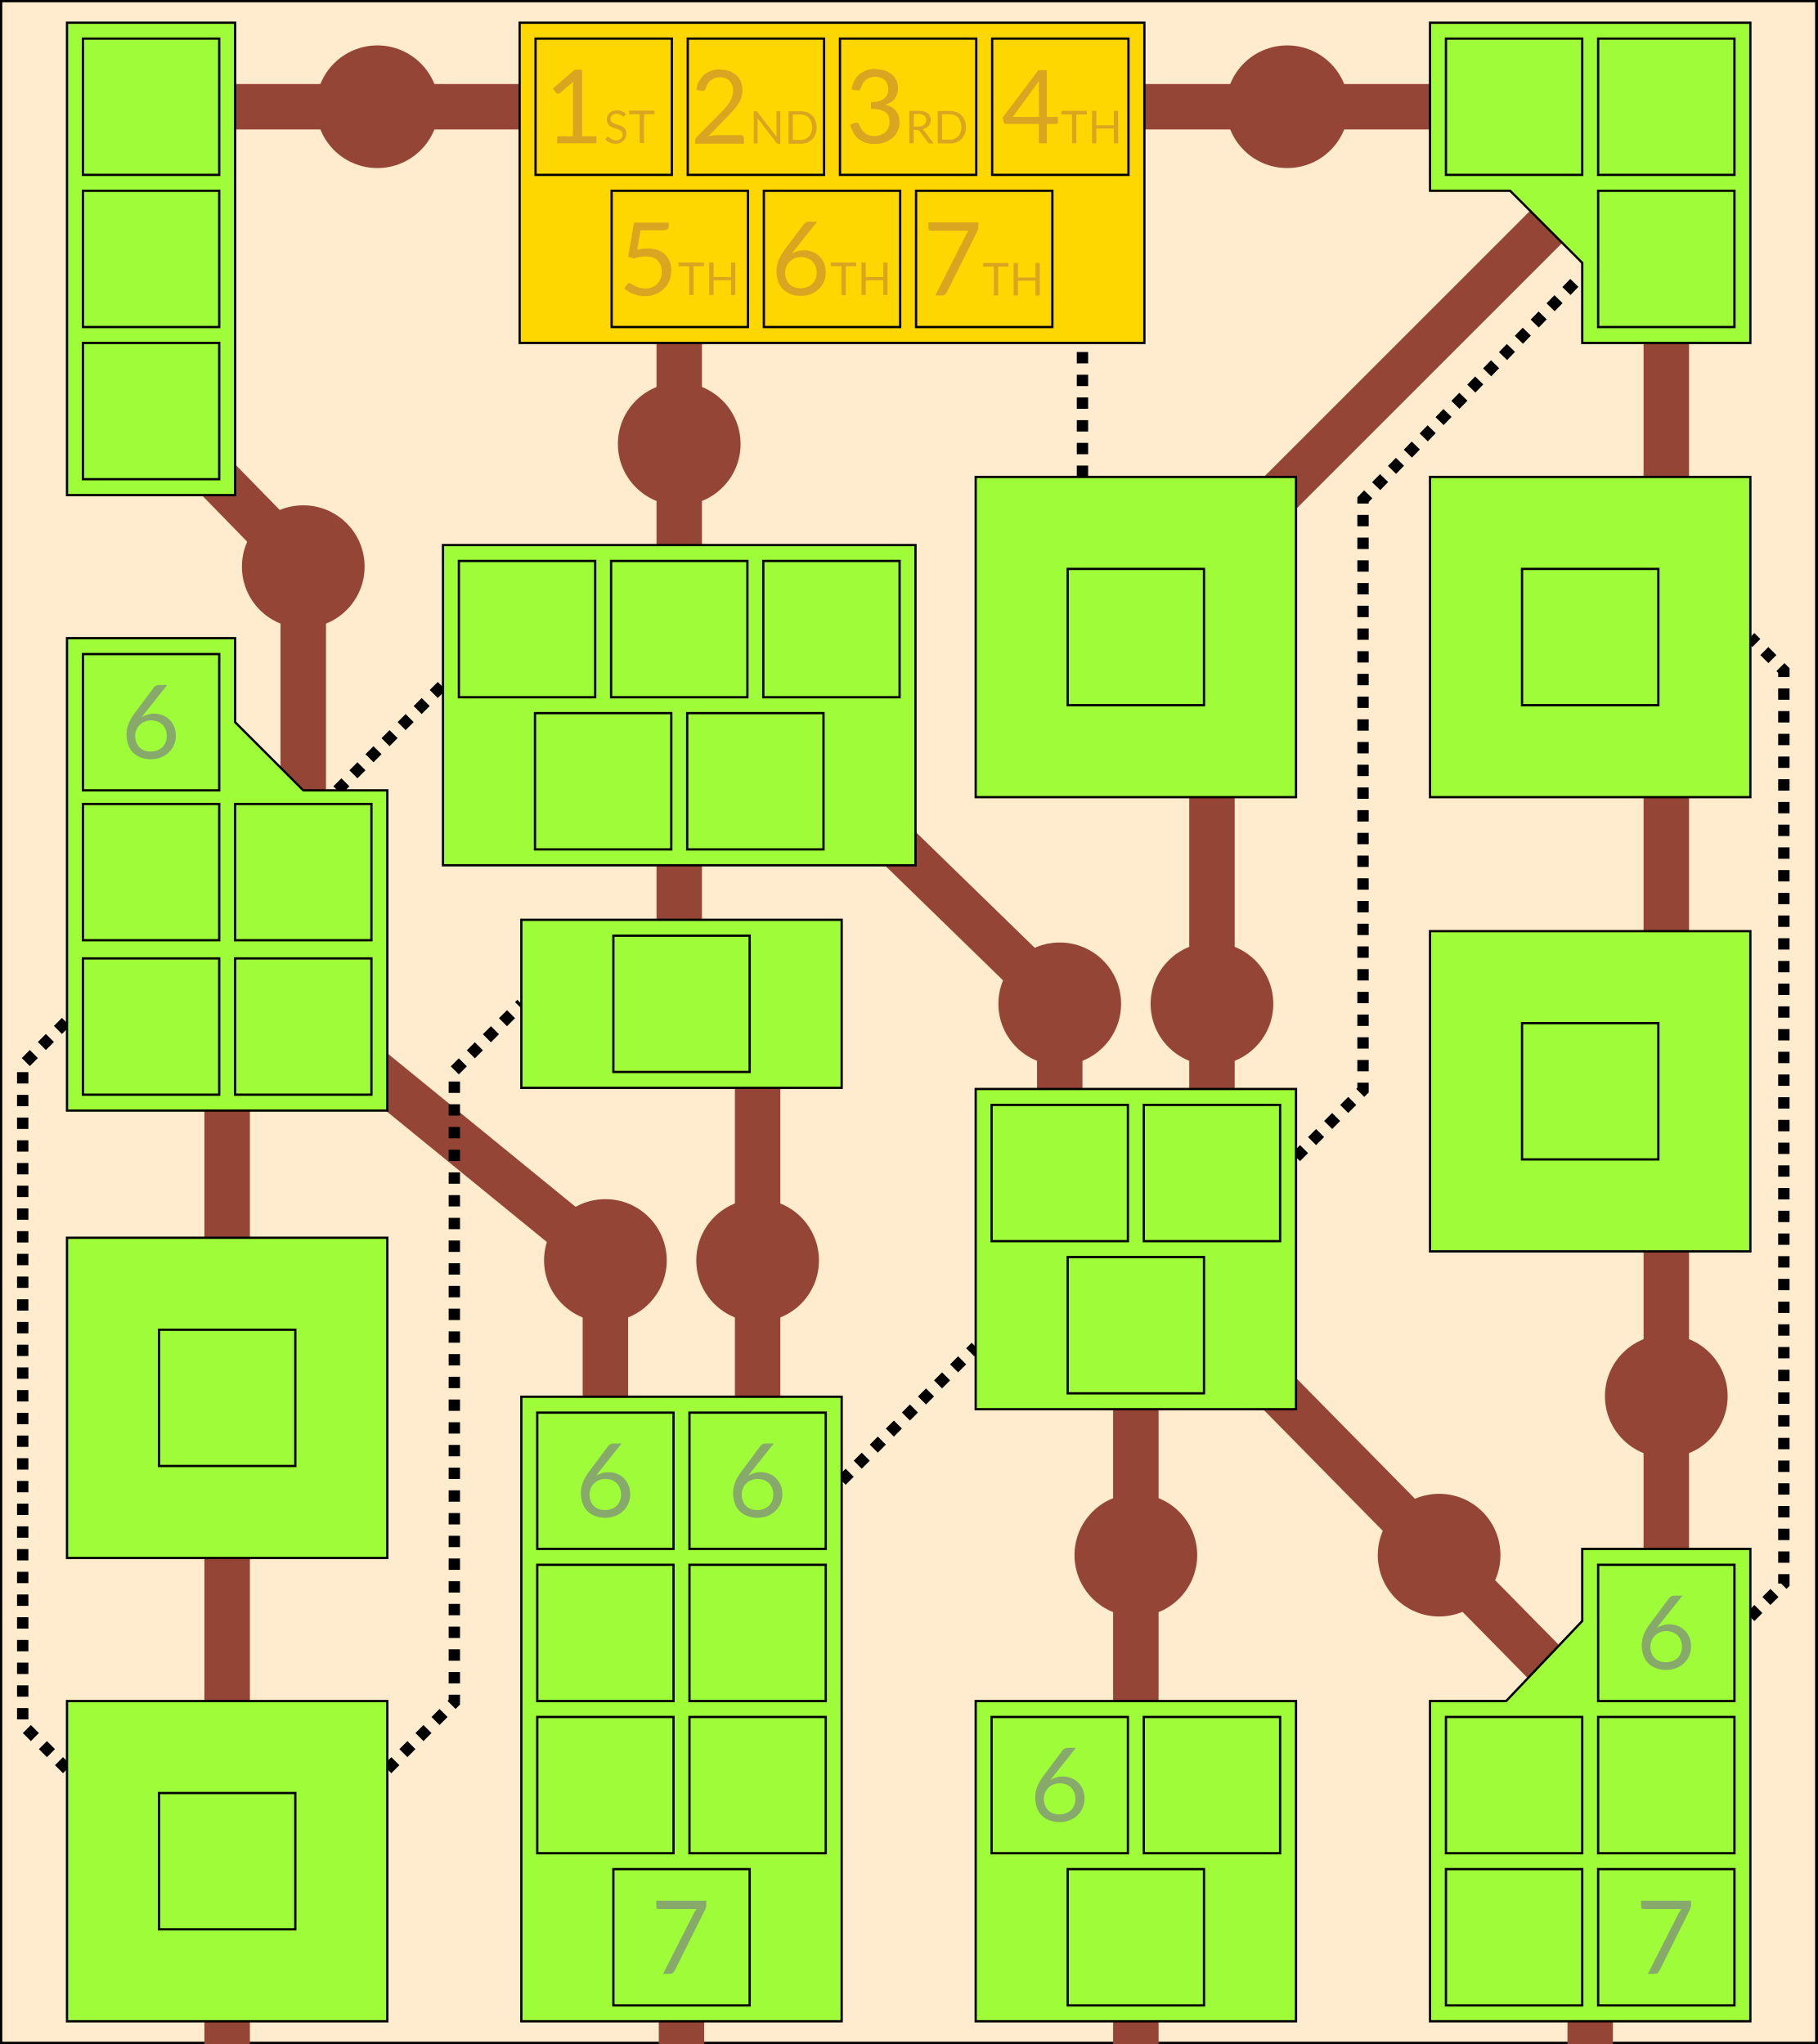
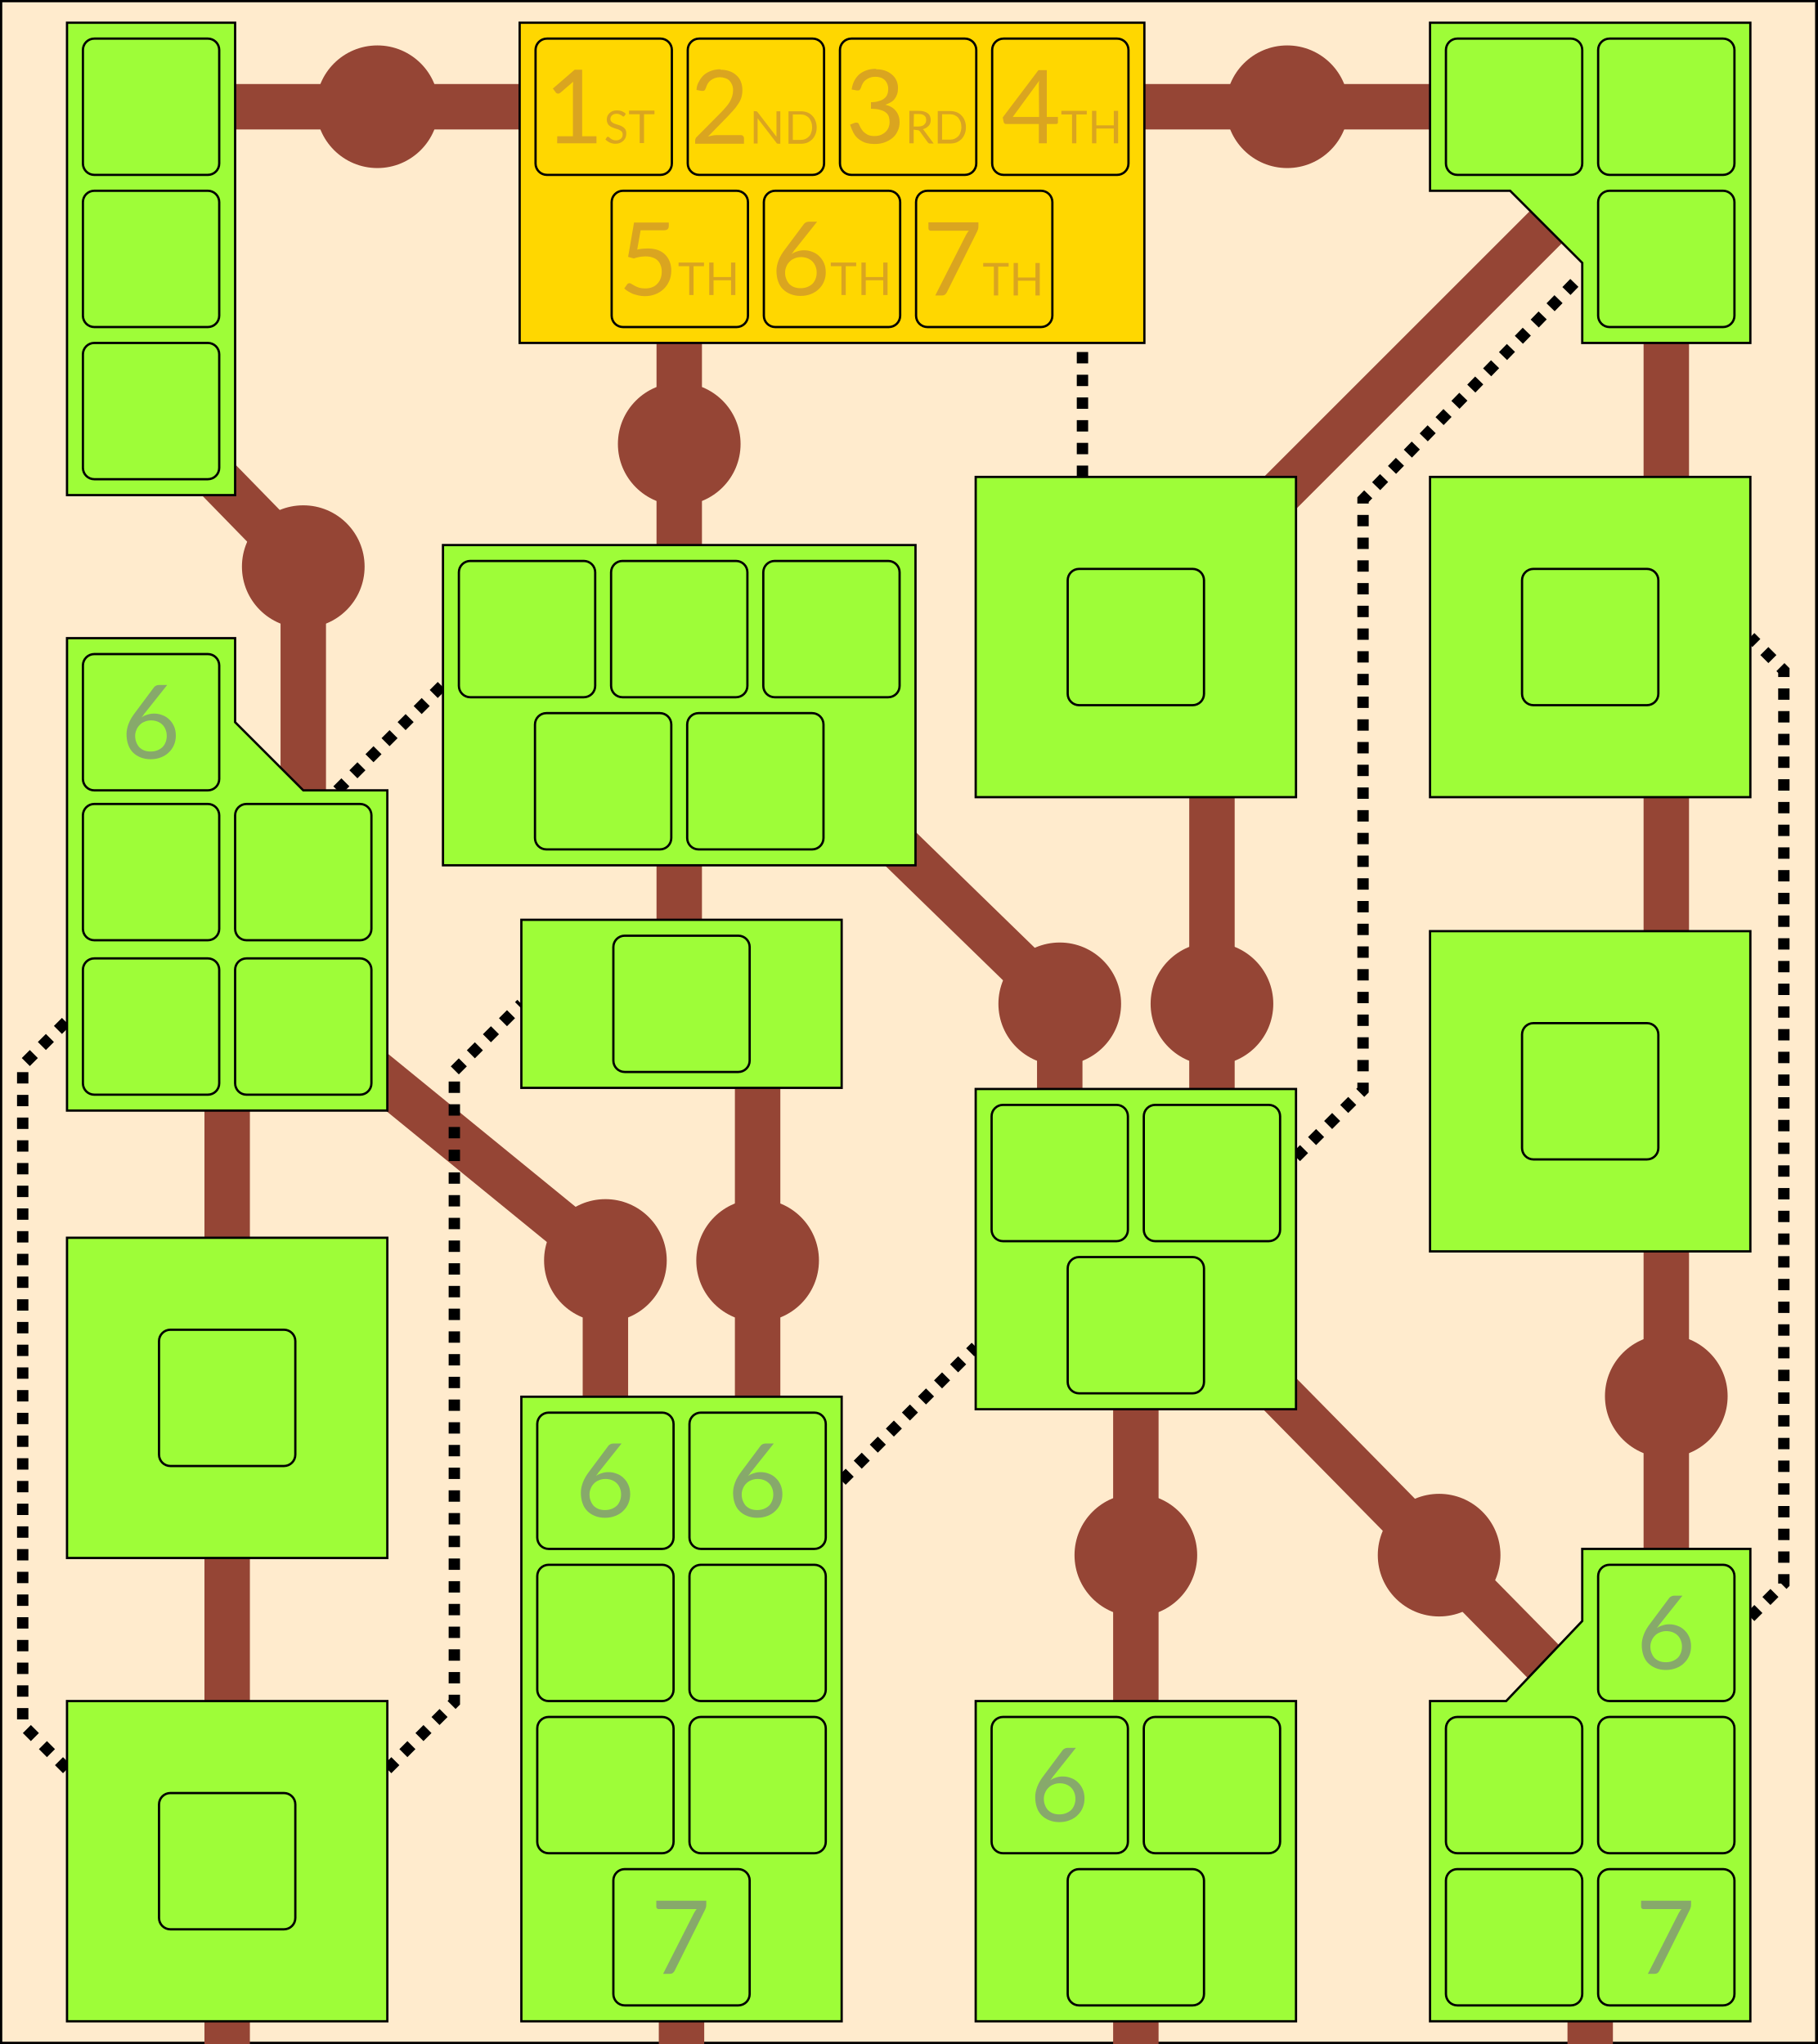
<svg xmlns="http://www.w3.org/2000/svg" height="900" width="800" viewbox="0 0 800 900">
  <rect id="background" x="0" y="0" width="800" height="900" style="fill:#ffebcd;stroke:#000000;stroke-width:2px" />
  <g id="paths">
    <line id="A1-to-B1" x1="103.5" y1="47" x2="228.75" y2="47" style="stroke:#954535;stroke-width:20px" />
    <circle id="A1-to-B1-laurel" cx="166.125" cy="47" r="27" style="fill:#954535;stroke:none" />
    <line id="A1-to-A2-pt1" x1="73.5" y1="188" x2="133.5" y2="249.5" style="stroke:#954535;stroke-width:20px" />
    <line id="A1-to-A2-pt2" x1="133.5" y1="249.5" x2="133.5" y2="348" style="stroke:#954535;stroke-width:20px" />
    <circle id="A1-to-A2-laurel" cx="133.5" cy="249.5" r="27" style="fill:#954535;stroke:none" />
    <line id="B1-to-D1" x1="503.75" y1="47" x2="629.5" y2="47" style="stroke:#954535;stroke-width:20px" />
    <circle id="B1-to-D1-laurel" cx="566.625" cy="47" r="27" style="fill:#954535;stroke:none" />
    <line id="B1-to-B2" x1="299" y1="151" x2="299" y2="240" style="stroke:#954535;stroke-width:20px" />
    <circle id="B1-to-B2-laurel" cx="299" cy="195.5" r="27" style="fill:#954535;stroke:none" />
    <line id="D1-to-C2" x1="703.5" y1="77" x2="530" y2="250.5" style="stroke:#954535;stroke-width:20px" />
    <line id="D1-to-D2" x1="733.5" y1="151" x2="733.5" y2="210" style="stroke:#954535;stroke-width:20px" />
    <line id="A2-to-A3" x1="100" y1="489" x2="100" y2="545" style="stroke:#954535;stroke-width:20px" />
    <line id="A2-to-B4-pt1" x1="103.5" y1="422" x2="266.5" y2="555" style="stroke:#954535;stroke-width:20px" />
    <line id="A2-to-B4-pt2" x1="266.5" y1="555" x2="266.5" y2="615" style="stroke:#954535;stroke-width:20px" />
    <circle id="A2-to-B4-laurel" cx="266.5" cy="555" r="27" style="fill:#954535;stroke:none" />
    <line id="B2-to-B3" x1="299" y1="336" x2="299" y2="405" style="stroke:#954535;stroke-width:20px" />
    <line id="B2-to-C3-pt1" x1="373" y1="351" x2="466.5" y2="442" style="stroke:#954535;stroke-width:20px" />
    <line id="B2-to-C3-pt2" x1="466.5" y1="442" x2="466.5" y2="479.5" style="stroke:#954535;stroke-width:20px" />
    <circle id="B2-to-C3-laurel" cx="466.5" cy="442" r="27" style="fill:#954535;stroke:none" />
    <line id="C2-to-C3" x1="533.5" y1="351" x2="533.5" y2="479.5" style="stroke:#954535;stroke-width:20px" />
    <circle id="C2-to-C3-laurel" cx="533.5" cy="442" r="27" style="fill:#954535;stroke:none" />
    <line id="D2-to-D3" x1="733.5" y1="351" x2="733.5" y2="410" style="stroke:#954535;stroke-width:20px" />
    <line id="A3-to-A4" x1="100" y1="686" x2="100" y2="749" style="stroke:#954535;stroke-width:20px" />
    <line id="B3-to-B4" x1="333.5" y1="479" x2="333.5" y2="615" style="stroke:#954535;stroke-width:20px" />
    <circle id="B3-to-B4-laurel" cx="333.5" cy="555" r="27" style="fill:#954535;stroke:none" />
    <line id="C3-to-C4" x1="500" y1="620.5" x2="500" y2="749" style="stroke:#954535;stroke-width:20px" />
    <circle id="C3-to-C4-laurel" cx="500" cy="684.75" r="27" style="fill:#954535;stroke:none" />
    <line id="C3-to-D4" x1="540.5" y1="590.5" x2="696.5" y2="749" style="stroke:#954535;stroke-width:20px" />
    <circle id="C3-to-D4-laurel" cx="633.5" cy="684.75" r="27" style="fill:#954535;stroke:none" />
    <line id="D3-to-D4" x1="733.5" y1="551" x2="733.5" y2="682" style="stroke:#954535;stroke-width:20px" />
    <circle id="D3-to-D4-laurel" cx="733.5" cy="614.75" r="27" style="fill:#954535;stroke:none" />
    <line id="A4-to-bottom" x1="100" y1="890" x2="100" y2="900" style="stroke:#954535;stroke-width:20px" />
    <line id="B4-to-bottom" x1="300" y1="890" x2="300" y2="900" style="stroke:#954535;stroke-width:20px" />
    <line id="C4-to-bottom" x1="500" y1="890" x2="500" y2="900" style="stroke:#954535;stroke-width:20px" />
    <line id="D4-to-bottom" x1="700" y1="890" x2="700" y2="900" style="stroke:#954535;stroke-width:20px" />
  </g>
  <g id="tunnels">
    <path id="B1-to-C2" d="M 476.5,210 476.5,151" style="stroke:#000000;stroke-width:5px;stroke-dasharray:5,5;fill:none" />
    <path id="D1-to-C3" d="M 570.5,509.5 600,480 600,220 696.5,121" style="stroke:#000000;stroke-width:5px;stroke-dasharray:5,5;fill:none" />
    <path id="A2-to-B2" d="M 148.5,348 195,301.5" style="stroke:#000000;stroke-width:5px;stroke-dasharray:5,5;fill:none" />
    <path id="A2-to-A4" d="M 29.5,779 10,759.5 10,469 29.5,449.5" style="stroke:#000000;stroke-width:5px;stroke-dasharray:5,5;fill:none" />
    <path id="D2-to-D4" d="M 770.5,712 785.25,697.25 785.25,295.25 770.5,280.5" style="stroke:#000000;stroke-width:5px;stroke-dasharray:5,5;fill:none" />
    <path id="B3-to-A4" d="M 170.5,779 200,749.5 200,471.5 229.5,442" style="stroke:#000000;stroke-width:5px;stroke-dasharray:5,5;fill:none" />
    <path id="C3-to-B4" d="M 370.5,652 429.5,593" style="stroke:#000000;stroke-width:5px;stroke-dasharray:5,5;fill:none" />
  </g>
  <g id="A1">
    <rect id="A1-enclosure" x="29.5" y="10" width="74" height="208" style="fill:#9efd38;stroke:#000000;stroke-width:1px" />
-     <rect id="A1-1" x="36.5" y="17" width="60" height="60" style="fill:none;stroke:#000000;stroke-width:1px" />
-     <rect id="A1-2" x="36.5" y="84" width="60" height="60" style="fill:none;stroke:#000000;stroke-width:1px" />
-     <rect id="A1-3" x="36.5" y="151" width="60" height="60" style="fill:none;stroke:#000000;stroke-width:1px" />
+     <rect id="A1-1" x="36.5" y="17" width="60" height="60" rx="5" ry="5" style="fill:none;stroke:#000000;stroke-width:1px" />
+     <rect id="A1-2" x="36.5" y="84" width="60" height="60" rx="5" ry="5" style="fill:none;stroke:#000000;stroke-width:1px" />
+     <rect id="A1-3" x="36.5" y="151" width="60" height="60" rx="5" ry="5" style="fill:none;stroke:#000000;stroke-width:1px" />
  </g>
  <g id="B1">
    <rect id="B1-enclosure" x="228.75" y="10" width="275" height="141" style="fill:#ffd700;stroke:#000000;stroke-width:1px" />
-     <rect id="B1-1" x="235.75" y="17" width="60" height="60" style="fill:none;stroke:#000000;stroke-width:1px" />
+     <rect id="B1-1" x="235.75" y="17" width="60" height="60" rx="5" ry="5" style="fill:none;stroke:#000000;stroke-width:1px" />
    <g id="B1-1-title">
      <path id="B1-1-title-1" d="m 245.3,60.0 h 6.9 V 38.0 q 0,-0.9 0.1,-2.0 l -5.7,4.9 q -0.3,0.2 -0.6,0.3 -0.3,0 -0.54,0 -0.2,0 -0.5,-0.2 -0.2,-0.1 -0.3,-0.3 l -1.3,-1.7 9.6,-8.3 h 3.3 v 29.3 h 6.3 v 3.1 h -17.3 z" style="fill:#daa520;stoke:none" />
      <path id="B1-1-title-s" d="m 274.9,51.0 q -0.1,0.2 -0.2,0.2 -0.1,0.1 -0.3,0.1 -0.2,0 -0.4,-0.2 -0.2,-0.2 -0.6,-0.4 -0.3,-0.2 -0.8,-0.4 -0.5,-0.2 -1.2,-0.2 -0.7,0 -1.2,0.2 -0.5,0.2 -0.8,0.5 -0.3,0.3 -0.5,0.7 -0.2,0.4 -0.2,0.9 0,0.6 0.3,1.0 0.3,0.4 0.8,0.7 0.5,0.3 1.1,0.5 0.6,0.2 1.3,0.4 0.7,0.2 1.3,0.5 0.6,0.3 1.1,0.7 0.5,0.4 0.8,1.0 0.3,0.6 0.3,1.5 0,0.9 -0.3,1.8 -0.3,0.8 -0.9,1.4 -0.6,0.6 -1.5,1.0 -0.9,0.4 -2.0,0.4 -1.4,0 -2.5,-0.5 -1.1,-0.5 -2.0,-1.4 l 0.6,-0.9 q 0.1,-0.1 0.2,-0.2 0.1,-0.1 0.3,-0.1 0.1,0 0.3,0.1 0.2,0.1 0.4,0.3 0.2,0.2 0.5,0.4 0.3,0.2 0.6,0.4 0.4,0.2 0.8,0.3 0.4,0.1 1.0,0.1 0.7,0 1.2,-0.2 0.5,-0.2 0.9,-0.5 0.4,-0.4 0.6,-0.8 0.2,-0.5 0.2,-1.1 0,-0.7 -0.3,-1.1 -0.3,-0.4 -0.8,-0.7 -0.5,-0.3 -1.1,-0.5 -0.6,-0.2 -1.3,-0.4 -0.6,-0.2 -1.3,-0.5 -0.6,-0.3 -1.1,-0.7 -0.5,-0.4 -0.8,-1.1 -0.3,-0.7 -0.3,-1.6 0,-0.8 0.3,-1.5 0.3,-0.7 0.9,-1.3 0.6,-0.6 1.4,-0.9 0.8,-0.3 1.9,-0.3 1.2,0 2.2,0.4 1.0,0.4 1.7,1.1 z" style="fill:#daa520;stoke:none" />
      <path id="B1-1-title-t" d="m 288.1,48.7 v 1.6 h -4.6 v 12.7 h -1.9 v -12.7 h -4.7 v -1.6 z" style="fill:#daa520;stoke:none" />
    </g>
-     <rect id="B1-2" x="302.75" y="17" width="60" height="60" style="fill:none;stroke:#000000;stroke-width:1px" />
+     <rect id="B1-2" x="302.75" y="17" width="60" height="60" rx="5" ry="5" style="fill:none;stroke:#000000;stroke-width:1px" />
    <g id="B1-2-title">
      <path id="B1-2-title-2" d="m 317.2,30.7 q 2.0,0 3.8,0.6 1.8,0.6 3.1,1.8 1.3,1.1 2.0,2.8 0.7,1.7 0.7,3.8 0,1.8 -0.5,3.4 -0.5,1.5 -1.5,2.9 -0.9,1.4 -2.1,2.7 -1.2,1.3 -2.5,2.7 l -8.5,8.7 q 0.9,-0.2 1.8,-0.4 0.9,-0.2 1.8,-0.2 h 10.8 q 0.7,0 1.0,0.4 0.4,0.4 0.4,1.0 v 2.4 h -21.5 v -1.4 q 0,-0.4 0.2,-0.9 0.2,-0.5 0.6,-0.8 l 10.3,-10.4 q 1.3,-1.3 2.3,-2.5 1.1,-1.2 1.8,-2.4 0.7,-1.2 1.1,-2.5 0.4,-1.3 0.4,-2.7 0,-1.4 -0.5,-2.5 -0.5,-1.1 -1.2,-1.8 -0.8,-0.7 -1.8,-1.0 -1.1,-0.4 -2.3,-0.4 -1.2,0 -2.3,0.4 -1.0,0.4 -1.8,1.0 -0.8,0.6 -1.3,1.5 -0.5,0.9 -0.8,1.9 -0.3,0.8 -0.7,1.1 -0.5,0.2 -1.3,0.1 l -2.1,-0.4 q 0.1,-2.2 1.2,-3.9 0.9,-1.7 2.3,-2.9 1.4,-1.1 3.2,-1.7 1.8,-0.6 3.8,-0.6 z" style="fill:#daa520;stoke:none" />
      <path id="B1-2-title-n" d="m 332.8,49.0 q 0.1,0 0.2,0 0.1,0 0.2,0.1 0.1,0 0.1,0.1 0.1,0.1 0.2,0.2 l 8.3,10.8 q 0,-0.3 0,-0.5 0,-0.3 0,-0.5 v -10.2 h 1.7 v 14.3 h -1.0 q -0.2,0 -0.4,-0.1 -0.2,-0.1 -0.3,-0.3 l -8.3,-10.8 q 0,0.3 0,0.5 0,0.2 0,0.4 v 10.2 h -1.7 v -14.3 z" style="fill:#daa520;stoke:none" />
      <path id="B1-2-title-d" d="m 359.5,56.1 q 0,1.6 -0.5,2.9 -0.5,1.3 -1.4,2.3 -0.9,0.9 -2.2,1.5 -1.3,0.5 -2.9,0.5 h -5.4 v -14.3 h 5.4 q 1.6,0 2.9,0.5 1.3,0.5 2.2,1.5 0.9,0.9 1.4,2.3 0.5,1.3 0.5,2.9 z m -2.0,0 q 0,-1.3 -0.4,-2.4 -0.4,-1.0 -1.0,-1.8 -0.7,-0.7 -1.6,-1.1 -0.9,-0.4 -2.1,-0.4 h -3.4 v 11.2 h 3.4 q 1.2,0 2.1,-0.4 0.9,-0.4 1.6,-1.1 0.7,-0.7 1.0,-1.8 0.4,-1.0 0.4,-2.4 z" style="fill:#daa520;stoke:none" />
    </g>
-     <rect id="B1-3" x="369.75" y="17" width="60" height="60" style="fill:none;stroke:#000000;stroke-width:1px" />
+     <rect id="B1-3" x="369.75" y="17" width="60" height="60" rx="5" ry="5" style="fill:none;stroke:#000000;stroke-width:1px" />
    <g id="B1-3-title">
      <path id="B1-3-title-3" d="m 385.8,30.5 q 2.0,0 3.8,0.6 1.7,0.6 3.0,1.7 1.3,1.1 2.0,2.6 0.7,1.5 0.7,3.4 0,1.5 -0.4,2.7 -0.4,1.2 -1.1,2.1 -0.7,0.9 -1.8,1.5 -1.0,0.6 -2.3,1.0 3.2,0.8 4.7,2.8 1.6,2.0 1.6,4.9 0,2.2 -0.9,4.0 -0.8,1.8 -2.3,3.0 -1.5,1.2 -3.4,1.9 -1.9,0.7 -4.2,0.7 -2.6,0 -4.4,-0.6 -1.8,-0.7 -3.1,-1.8 -1.3,-1.1 -2.1,-2.7 -0.8,-1.6 -1.4,-3.4 l 1.7,-0.7 q 0.7,-0.3 1.3,-0.2 0.7,0.1 0.9,0.7 0.3,0.6 0.7,1.5 0.5,0.9 1.2,1.7 0.8,0.8 1.9,1.4 1.2,0.6 3.0,0.6 1.7,0 2.9,-0.5 1.3,-0.6 2.1,-1.4 0.9,-0.9 1.3,-2.0 0.4,-1.1 0.4,-2.1 0,-1.3 -0.3,-2.4 -0.3,-1.1 -1.3,-1.9 -0.9,-0.8 -2.5,-1.2 -1.6,-0.5 -4.1,-0.5 v -2.9 q 2.1,0 3.5,-0.5 1.5,-0.4 2.4,-1.2 0.9,-0.7 1.3,-1.8 0.4,-1.0 0.4,-2.3 0,-1.4 -0.5,-2.4 -0.4,-1.0 -1.2,-1.7 -0.8,-0.7 -1.8,-1.0 -1.0,-0.3 -2.3,-0.3 -1.2,0 -2.3,0.4 -1.0,0.4 -1.8,1.0 -0.8,0.6 -1.3,1.5 -0.5,0.9 -0.8,1.9 -0.3,0.8 -0.7,1.1 -0.4,0.2 -1.3,0.1 l -2.1,-0.4 q 0.3,-2.2 1.2,-3.9 0.9,-1.7 2.3,-2.9 1.4,-1.1 3.2,-1.7 1.8,-0.6 3.9,-0.6 z" style="fill:#daa520;stoke:none" />
      <path id="B1-3-title-r" d="m 402.2,57.1 v 6.0 h -1.9 v -14.3 h 4.1 q 1.4,0 2.4,0.3 1.0,0.3 1.6,0.8 0.7,0.5 1.0,1.3 0.3,0.7 0.3,1.6 0,0.8 -0.2,1.4 -0.2,0.7 -0.7,1.2 -0.5,0.5 -1.1,0.9 -0.7,0.4 -1.5,0.6 0.4,0.2 0.6,0.6 l 4.2,5.7 h -1.7 q -0.5,0 -0.8,-0.4 l -3.7,-5.1 q -0.2,-0.2 -0.4,-0.3 -0.2,-0.1 -0.6,-0.1 z m 0,-1.4 h 2.0 q 0.8,0 1.5,-0.2 0.7,-0.2 1.1,-0.6 0.4,-0.4 0.7,-0.9 0.2,-0.5 0.2,-1.2 0,-1.3 -0.8,-1.9 -0.8,-0.7 -2.5,-0.7 h -2.1 z" style="fill:#daa520;stoke:none" />
      <path id="B1-3-title-d" d="m 425.2,56.0 q 0,1.6 -0.5,2.9 -0.5,1.3 -1.4,2.3 -0.9,0.9 -2.2,1.5 -1.3,0.5 -2.9,0.5 h -5.4 v -14.3 h 5.4 q 1.6,0 2.9,0.5 1.3,0.5 2.2,1.5 0.9,0.9 1.4,2.3 0.5,1.3 0.5,2.9 z m -2.0,0 q 0,-1.3 -0.4,-2.4 -0.4,-1.0 -1.0,-1.8 -0.7,-0.7 -1.6,-1.1 -0.9,-0.4 -2.1,-0.4 h -3.4 v 11.2 h 3.4 q 1.2,0 2.1,-0.4 0.9,-0.4 1.6,-1.1 0.7,-0.7 1.0,-1.8 0.4,-1.0 0.4,-2.4 z" style="fill:#daa520;stoke:none" />
    </g>
-     <rect id="B1-4" x="436.75" y="17" width="60" height="60" style="fill:none;stroke:#000000;stroke-width:1px" />
+     <rect id="B1-4" x="436.75" y="17" width="60" height="60" rx="5" ry="5" style="fill:none;stroke:#000000;stroke-width:1px" />
    <g id="B1-4-title">
      <path id="B1-4-title-4" d="m 460.8,51.5 h 4.9 v 2.3 q 0,0.4 -0.2,0.6 -0.2,0.2 -0.7,0.2 h -4.0 v 8.5 h -3.5 v -8.5 h -14.3 q -0.5,0 -0.8,-0.2 -0.3,-0.3 -0.4,-0.7 l -0.4,-2.0 15.7,-20.8 h 3.7 z m -3.5,-13.3 q 0,-0.6 0,-1.3 0,-0.7 0.2,-1.4 l -11.7,16.0 h 11.6 z" style="fill:#daa520;stoke:none" />
      <path id="B1-4-title-t" d="m 478.4,48.8 v 1.6 h -4.6 v 12.7 h -1.9 v -12.7 h -4.7 v -1.6 z" style="fill:#daa520;stoke:none" />
      <path id="B1-4-title-h" d="m 492.2,63.1 h -1.9 v -6.5 h -7.7 v 6.5 h -1.9 v -14.3 h 1.9 v 6.4 h 7.7 v -6.4 h 1.9 z" style="fill:#daa520;stoke:none" />
    </g>
-     <rect id="B1-5" x="269.25" y="84" width="60" height="60" style="fill:none;stroke:#000000;stroke-width:1px" />
+     <rect id="B1-5" x="269.25" y="84" width="60" height="60" rx="5" ry="5" style="fill:none;stroke:#000000;stroke-width:1px" />
    <g id="B1-5-title">
      <path id="B1-5-title-5" d="m 294.4,99.5 q 0,0.9 -0.5,1.4 -0.5,0.5 -1.8,0.5 h -10.1 l -1.5,8.5 q 1.3,-0.3 2.4,-0.4 1.1,-0.1 2.2,-0.1 2.5,0 4.5,0.7 1.9,0.7 3.2,2.0 1.3,1.3 2.0,3.1 0.7,1.8 0.7,3.9 0,2.6 -0.9,4.6 -0.9,2.1 -2.5,3.6 -1.6,1.5 -3.7,2.3 -2.1,0.8 -4.6,0.8 -1.4,0 -2.7,-0.3 -1.3,-0.3 -2.5,-0.7 -1.1,-0.5 -2.1,-1.1 -1.0,-0.6 -1.7,-1.3 l 1.2,-1.7 q 0.4,-0.6 1.1,-0.6 0.5,0 1.0,0.4 0.6,0.3 1.4,0.8 0.8,0.4 1.9,0.8 1.1,0.3 2.6,0.3 1.7,0 3.0,-0.5 1.4,-0.5 2.3,-1.5 1.0,-1.0 1.5,-2.4 0.5,-1.4 0.5,-3.1 0,-1.5 -0.5,-2.7 -0.4,-1.2 -1.3,-2.1 -0.9,-0.9 -2.2,-1.3 -1.3,-0.5 -3.1,-0.5 -1.2,0 -2.5,0.2 -1.3,0.2 -2.7,0.7 l -2.5,-0.7 2.6,-15.1 h 15.3 z" style="fill:#daa520;stoke:none" />
      <path id="B1-5-title-t" d="m 309.9,115.6 v 1.6 h -4.6 v 12.7 h -1.9 v -12.7 h -4.7 v -1.6 z" style="fill:#daa520;stoke:none" />
      <path id="B1-5-title-h" d="m 323.7,129.9 h -1.9 v -6.5 h -7.7 v 6.5 h -1.9 v -14.3 h 1.9 v 6.4 h 7.7 v -6.4 h 1.9 z" style="fill:#daa520;stoke:none" />
    </g>
-     <rect id="B1-6" x="336.25" y="84" width="60" height="60" style="fill:none;stroke:#000000;stroke-width:1px" />
+     <rect id="B1-6" x="336.25" y="84" width="60" height="60" rx="5" ry="5" style="fill:none;stroke:#000000;stroke-width:1px" />
    <g id="B1-6-title">
      <path id="B1-6-title-6" d="m 350.0,109.8 q -0.5,0.5 -0.8,1.1 -0.4,0.5 -0.8,1.0 1.1,-0.8 2.5,-1.2 1.4,-0.5 3.0,-0.5 2.0,0 3.7,0.7 1.7,0.6 3.0,1.9 1.3,1.2 2.1,3.0 0.8,1.8 0.8,4.1 0,2.2 -0.8,4.1 -0.8,1.9 -2.3,3.3 -1.4,1.4 -3.5,2.2 -2.0,0.8 -4.5,0.8 -2.4,0 -4.4,-0.8 -2.0,-0.8 -3.4,-2.2 -1.4,-1.4 -2.1,-3.5 -0.7,-2.0 -0.7,-4.6 0,-2.1 0.9,-4.5 0.9,-2.4 3.0,-5.1 l 8.2,-11.0 q 0.3,-0.4 0.9,-0.7 0.6,-0.3 1.3,-0.3 h 3.6 z m -4.4,10.2 q 0,1.6 0.5,2.8 0.5,1.3 1.3,2.2 0.9,0.9 2.1,1.4 1.3,0.5 2.9,0.5 1.6,0 2.9,-0.5 1.3,-0.5 2.3,-1.4 0.9,-0.9 1.4,-2.2 0.5,-1.3 0.5,-2.7 0,-1.6 -0.5,-2.8 -0.5,-1.3 -1.4,-2.2 -0.9,-0.9 -2.2,-1.4 -1.3,-0.5 -2.8,-0.5 -1.6,0 -2.9,0.6 -1.3,0.5 -2.2,1.5 -0.9,0.9 -1.4,2.2 -0.5,1.2 -0.5,2.5 z" style="fill:#daa520;stoke:none" />
      <path id="B1-6-title-t" d="m 376.9,115.6 v 1.6 h -4.6 v 12.7 h -1.9 v -12.7 h -4.7 v -1.6 z" style="fill:#daa520;stoke:none" />
      <path id="B1-6-title-h" d="m 390.7,129.9 h -1.9 v -6.5 h -7.7 v 6.5 h -1.9 v -14.3 h 1.9 v 6.4 h 7.7 v -6.4 h 1.9 z" style="fill:#daa520;stoke:none" />
    </g>
-     <rect id="B1-7" x="403.25" y="84" width="60" height="60" style="fill:none;stroke:#000000;stroke-width:1px" />
+     <rect id="B1-7" x="403.25" y="84" width="60" height="60" rx="5" ry="5" style="fill:none;stroke:#000000;stroke-width:1px" />
    <g id="B1-7-title">
      <path id="B1-7-title-7" d="m 430.7,97.9 v 1.8 q 0,0.8 -0.2,1.3 -0.2,0.5 -0.3,0.8 l -13.4,26.9 q -0.3,0.6 -0.8,1.0 -0.5,0.4 -1.4,0.4 h -2.9 l 13.5,-26.6 q 0.3,-0.6 0.6,-1.0 0.3,-0.5 0.7,-0.9 h -16.8 q -0.4,0 -0.7,-0.3 -0.3,-0.3 -0.3,-0.7 v -2.7 z" style="fill:#daa520;stoke:none" />
      <path id="B1-7-title-t" d="m 444.0,115.8 v 1.6 h -4.6 v 12.7 h -1.9 v -12.7 h -4.7 v -1.6 z" style="fill:#daa520;stoke:none" />
      <path id="B1-7-title-h" d="m 457.7,130.1 h -1.9 v -6.5 h -7.7 v 6.5 h -1.9 v -14.3 h 1.9 v 6.4 h 7.7 v -6.4 h 1.9 z" style="fill:#daa520;stoke:none" />
    </g>
  </g>
  <g id="D1">
    <polygon id="D1-enclosure" points="629.5,10 770.5,10 770.5,151 696.5,151 696.5,115.75 664.75,84 629.5,84" style="fill:#9efd38;stroke:#000000;stroke-width:1px" />
-     <rect id="D1-1" x="636.5" y="17" width="60" height="60" style="fill:none;stroke:#000000;stroke-width:1px" />
-     <rect id="D1-2" x="703.5" y="17" width="60" height="60" style="fill:none;stroke:#000000;stroke-width:1px" />
-     <rect id="D1-3" x="703.5" y="84" width="60" height="60" style="fill:none;stroke:#000000;stroke-width:1px" />
+     <rect id="D1-1" x="636.5" y="17" width="60" height="60" rx="5" ry="5" style="fill:none;stroke:#000000;stroke-width:1px" />
+     <rect id="D1-2" x="703.5" y="17" width="60" height="60" rx="5" ry="5" style="fill:none;stroke:#000000;stroke-width:1px" />
+     <rect id="D1-3" x="703.5" y="84" width="60" height="60" rx="5" ry="5" style="fill:none;stroke:#000000;stroke-width:1px" />
  </g>
  <g id="A2">
    <polygon id="A2-enclosure" points="29.5,281 103.5,281 103.5,318 133.5,348 170.5,348 170.5,489 29.5,489" style="fill:#9efd38;stroke:#000000;stroke-width:1px" />
-     <rect id="A2-1" x="36.5" y="288" width="60" height="60" style="fill:none;stroke:#000000;stroke-width:1px" />
+     <rect id="A2-1" x="36.5" y="288" width="60" height="60" rx="5" ry="5" style="fill:none;stroke:#000000;stroke-width:1px" />
    <path id="A2-1-peacock" d="m 63.9,313.8 q -0.5,0.5 -0.8,1.1 -0.4,0.5 -0.8,1.0 1.1,-0.8 2.5,-1.2 1.4,-0.5 3.0,-0.5 2.0,0 3.7,0.7 1.7,0.6 3.0,1.9 1.3,1.2 2.1,3.0 0.8,1.8 0.8,4.1 0,2.2 -0.8,4.1 -0.8,1.9 -2.3,3.3 -1.4,1.4 -3.5,2.2 -2.0,0.8 -4.5,0.8 -2.4,0 -4.4,-0.8 -2.0,-0.8 -3.4,-2.2 -1.4,-1.4 -2.1,-3.5 -0.7,-2.0 -0.7,-4.6 0,-2.1 0.9,-4.5 0.9,-2.4 3.0,-5.1 l 8.2,-11.0 q 0.3,-0.4 0.9,-0.7 0.6,-0.3 1.3,-0.3 h 3.6 z m -4.4,10.2 q 0,1.6 0.5,2.8 0.5,1.3 1.3,2.2 0.9,0.9 2.1,1.4 1.3,0.5 2.9,0.5 1.6,0 2.9,-0.5 1.3,-0.5 2.3,-1.4 0.9,-0.9 1.4,-2.2 0.5,-1.3 0.5,-2.7 0,-1.6 -0.5,-2.8 -0.5,-1.3 -1.4,-2.2 -0.9,-0.9 -2.2,-1.4 -1.3,-0.5 -2.8,-0.5 -1.6,0 -2.9,0.6 -1.3,0.5 -2.2,1.5 -0.9,0.9 -1.4,2.2 -0.5,1.2 -0.5,2.5 z" style="fill:#87a96b;stroke:none" />
-     <rect id="A2-2" x="36.5" y="354" width="60" height="60" style="fill:none;stroke:#000000;stroke-width:1px" />
-     <rect id="A2-3" x="103.5" y="354" width="60" height="60" style="fill:none;stroke:#000000;stroke-width:1px" />
-     <rect id="A2-4" x="36.5" y="422" width="60" height="60" style="fill:none;stroke:#000000;stroke-width:1px" />
-     <rect id="A2-5" x="103.5" y="422" width="60" height="60" style="fill:none;stroke:#000000;stroke-width:1px" />
+     <rect id="A2-2" x="36.5" y="354" width="60" height="60" rx="5" ry="5" style="fill:none;stroke:#000000;stroke-width:1px" />
+     <rect id="A2-3" x="103.5" y="354" width="60" height="60" rx="5" ry="5" style="fill:none;stroke:#000000;stroke-width:1px" />
+     <rect id="A2-4" x="36.5" y="422" width="60" height="60" rx="5" ry="5" style="fill:none;stroke:#000000;stroke-width:1px" />
+     <rect id="A2-5" x="103.5" y="422" width="60" height="60" rx="5" ry="5" style="fill:none;stroke:#000000;stroke-width:1px" />
  </g>
  <g id="B2">
    <rect id="B2-enclosure" x="195" y="240" width="208" height="141" style="fill:#9efd38;stroke:#000000;stroke-width:1px" />
-     <rect id="B2-1" x="202" y="247" width="60" height="60" style="fill:none;stroke:#000000;stroke-width:1px" />
-     <rect id="B2-2" x="269" y="247" width="60" height="60" style="fill:none;stroke:#000000;stroke-width:1px" />
-     <rect id="B2-3" x="336" y="247" width="60" height="60" style="fill:none;stroke:#000000;stroke-width:1px" />
-     <rect id="B2-4" x="235.5" y="314" width="60" height="60" style="fill:none;stroke:#000000;stroke-width:1px" />
-     <rect id="B2-5" x="302.5" y="314" width="60" height="60" style="fill:none;stroke:#000000;stroke-width:1px" />
+     <rect id="B2-1" x="202" y="247" width="60" height="60" rx="5" ry="5" style="fill:none;stroke:#000000;stroke-width:1px" />
+     <rect id="B2-2" x="269" y="247" width="60" height="60" rx="5" ry="5" style="fill:none;stroke:#000000;stroke-width:1px" />
+     <rect id="B2-3" x="336" y="247" width="60" height="60" rx="5" ry="5" style="fill:none;stroke:#000000;stroke-width:1px" />
+     <rect id="B2-4" x="235.5" y="314" width="60" height="60" rx="5" ry="5" style="fill:none;stroke:#000000;stroke-width:1px" />
+     <rect id="B2-5" x="302.5" y="314" width="60" height="60" rx="5" ry="5" style="fill:none;stroke:#000000;stroke-width:1px" />
  </g>
  <g id="C2">
    <rect id="C2-enclosure" x="429.5" y="210" width="141" height="141" style="fill:#9efd38;stroke:#000000;stroke-width:1px" />
-     <rect id="C2-1" x="470" y="250.5" width="60" height="60" style="fill:none;stroke:#000000;stroke-width:1px" />
+     <rect id="C2-1" x="470" y="250.5" width="60" height="60" rx="5" ry="5" style="fill:none;stroke:#000000;stroke-width:1px" />
  </g>
  <g id="D2">
    <rect id="D2-enclosure" x="629.5" y="210" width="141" height="141" style="fill:#9efd38;stroke:#000000;stroke-width:1px" />
-     <rect id="D2-1" x="670" y="250.5" width="60" height="60" style="fill:none;stroke:#000000;stroke-width:1px" />
+     <rect id="D2-1" x="670" y="250.5" width="60" height="60" rx="5" ry="5" style="fill:none;stroke:#000000;stroke-width:1px" />
  </g>
  <g id="A3">
    <rect id="A3-enclosure" x="29.5" y="545" width="141" height="141" style="fill:#9efd38;stroke:#000000;stroke-width:1px" />
-     <rect id="A3-1" x="70" y="585.5" width="60" height="60" style="fill:none;stroke:#000000;stroke-width:1px" />
+     <rect id="A3-1" x="70" y="585.5" width="60" height="60" rx="5" ry="5" style="fill:none;stroke:#000000;stroke-width:1px" />
  </g>
  <g id="B3">
    <rect id="B3-enclosure" x="229.5" y="405" width="141" height="74" style="fill:#9efd38;stroke:#000000;stroke-width:1px" />
-     <rect x="270" y="412" width="60" height="60" style="fill:none;stroke:#000000;stroke-width:1px" />
+     <rect id="B3-1" x="270" y="412" width="60" height="60" rx="5" ry="5" style="fill:none;stroke:#000000;stroke-width:1px" />
  </g>
  <g id="C3">
    <rect id="C3-enclosure" x="429.5" y="479.5" width="141" height="141" style="fill:#9efd38;stroke:#000000;stroke-width:1px" />
-     <rect id="C3-1" x="436.5" y="486.5" width="60" height="60" style="fill:none;stroke:#000000;stroke-width:1px" />
-     <rect id="C3-2" x="503.5" y="486.5" width="60" height="60" style="fill:none;stroke:#000000;stroke-width:1px" />
-     <rect id="C3-3" x="470" y="553.5" width="60" height="60" style="fill:none;stroke:#000000;stroke-width:1px" />
+     <rect id="C3-1" x="436.5" y="486.5" width="60" height="60" rx="5" ry="5" style="fill:none;stroke:#000000;stroke-width:1px" />
+     <rect id="C3-2" x="503.5" y="486.5" width="60" height="60" rx="5" ry="5" style="fill:none;stroke:#000000;stroke-width:1px" />
+     <rect id="C3-3" x="470" y="553.5" width="60" height="60" rx="5" ry="5" style="fill:none;stroke:#000000;stroke-width:1px" />
  </g>
  <g id="D3">
    <rect id="D3-enclosure" x="629.5" y="410" width="141" height="141" style="fill:#9efd38;stroke:#000000;stroke-width:1px" />
-     <rect id="D3-1" x="670" y="450.5" width="60" height="60" style="fill:none;stroke:#000000;stroke-width:1px" />
+     <rect id="D3-1" x="670" y="450.5" width="60" height="60" rx="5" ry="5" style="fill:none;stroke:#000000;stroke-width:1px" />
  </g>
  <g id="A4">
    <rect id="A4-enclosure" x="29.5" y="749" width="141" height="141" style="fill:#9efd38;stroke:#000000;stroke-width:1px" />
-     <rect id="A4-1" x="70" y="789.5" width="60" height="60" style="fill:none;stroke:#000000;stroke-width:1px" />
+     <rect id="A4-1" x="70" y="789.5" width="60" height="60" rx="5" ry="5" style="fill:none;stroke:#000000;stroke-width:1px" />
  </g>
  <g id="B4">
    <rect id="B4-enclosure" x="229.5" y="615" width="141" height="275" style="fill:#9efd38;stroke:#000000;stroke-width:1px" />
-     <rect id="B4-1" x="236.5" y="622" width="60" height="60" style="fill:none;stroke:#000000;stroke-width:1px" />
+     <rect id="B4-1" x="236.5" y="622" width="60" height="60" rx="5" ry="5" style="fill:none;stroke:#000000;stroke-width:1px" />
    <path id="B4-1-peacock" d="m 263.9,647.8 q -0.5,0.5 -0.8,1.1 -0.4,0.5 -0.8,1.0 1.1,-0.8 2.5,-1.2 1.4,-0.5 3.0,-0.5 2.0,0 3.7,0.7 1.7,0.6 3.0,1.9 1.3,1.2 2.1,3.0 0.8,1.8 0.8,4.1 0,2.2 -0.8,4.1 -0.8,1.9 -2.3,3.3 -1.4,1.4 -3.5,2.2 -2.0,0.8 -4.5,0.8 -2.4,0 -4.4,-0.8 -2.0,-0.8 -3.4,-2.2 -1.4,-1.4 -2.1,-3.5 -0.7,-2.0 -0.7,-4.6 0,-2.1 0.9,-4.5 0.9,-2.4 3.0,-5.1 l 8.2,-11.0 q 0.3,-0.4 0.9,-0.7 0.6,-0.3 1.3,-0.3 h 3.6 z m -4.4,10.2 q 0,1.6 0.5,2.8 0.5,1.3 1.3,2.2 0.9,0.9 2.1,1.4 1.3,0.5 2.9,0.5 1.6,0 2.9,-0.5 1.3,-0.5 2.3,-1.4 0.9,-0.9 1.4,-2.2 0.5,-1.3 0.5,-2.7 0,-1.6 -0.5,-2.8 -0.5,-1.3 -1.4,-2.2 -0.9,-0.9 -2.2,-1.4 -1.3,-0.5 -2.8,-0.5 -1.6,0 -2.9,0.6 -1.3,0.5 -2.2,1.5 -0.9,0.9 -1.4,2.2 -0.5,1.2 -0.5,2.5 z" style="fill:#87a96b;stroke:none" />
-     <rect id="B4-2" x="303.5" y="622" width="60" height="60" style="fill:none;stroke:#000000;stroke-width:1px" />
+     <rect id="B4-2" x="303.5" y="622" width="60" height="60" rx="5" ry="5" style="fill:none;stroke:#000000;stroke-width:1px" />
    <path id="B4-2-peacock" d="m 330.9,647.8 q -0.5,0.5 -0.8,1.1 -0.4,0.5 -0.8,1.0 1.1,-0.8 2.5,-1.2 1.4,-0.5 3.0,-0.5 2.0,0 3.7,0.7 1.7,0.6 3.0,1.9 1.3,1.2 2.1,3.0 0.8,1.8 0.8,4.1 0,2.2 -0.8,4.1 -0.8,1.9 -2.3,3.3 -1.4,1.4 -3.5,2.2 -2.0,0.8 -4.5,0.8 -2.4,0 -4.4,-0.8 -2.0,-0.8 -3.4,-2.2 -1.4,-1.4 -2.1,-3.5 -0.7,-2.0 -0.7,-4.6 0,-2.1 0.9,-4.5 0.9,-2.4 3.0,-5.1 l 8.2,-11.0 q 0.3,-0.4 0.9,-0.7 0.6,-0.3 1.3,-0.3 h 3.6 z m -4.4,10.2 q 0,1.6 0.5,2.8 0.5,1.3 1.3,2.2 0.9,0.9 2.1,1.4 1.3,0.5 2.9,0.5 1.6,0 2.9,-0.5 1.3,-0.5 2.3,-1.4 0.9,-0.9 1.4,-2.2 0.5,-1.3 0.5,-2.7 0,-1.6 -0.5,-2.8 -0.5,-1.3 -1.4,-2.2 -0.9,-0.9 -2.2,-1.4 -1.3,-0.5 -2.8,-0.5 -1.6,0 -2.9,0.6 -1.3,0.5 -2.2,1.5 -0.9,0.9 -1.4,2.2 -0.5,1.2 -0.5,2.5 z" style="fill:#87a96b;stroke:none" />
-     <rect id="B4-3" x="236.5" y="689" width="60" height="60" style="fill:none;stroke:#000000;stroke-width:1px" />
-     <rect id="B4-4" x="303.5" y="689" width="60" height="60" style="fill:none;stroke:#000000;stroke-width:1px" />
-     <rect id="B4-5" x="236.5" y="756" width="60" height="60" style="fill:none;stroke:#000000;stroke-width:1px" />
-     <rect id="B4-6" x="303.5" y="756" width="60" height="60" style="fill:none;stroke:#000000;stroke-width:1px" />
-     <rect id="B4-7" x="270" y="823" width="60" height="60" style="fill:none;stroke:#000000;stroke-width:1px" />
+     <rect id="B4-3" x="236.5" y="689" width="60" height="60" rx="5" ry="5" style="fill:none;stroke:#000000;stroke-width:1px" />
+     <rect id="B4-4" x="303.5" y="689" width="60" height="60" rx="5" ry="5" style="fill:none;stroke:#000000;stroke-width:1px" />
+     <rect id="B4-5" x="236.5" y="756" width="60" height="60" rx="5" ry="5" style="fill:none;stroke:#000000;stroke-width:1px" />
+     <rect id="B4-6" x="303.5" y="756" width="60" height="60" rx="5" ry="5" style="fill:none;stroke:#000000;stroke-width:1px" />
+     <rect id="B4-7" x="270" y="823" width="60" height="60" rx="5" ry="5" style="fill:none;stroke:#000000;stroke-width:1px" />
    <path id="B4-7-peacock" d="m 310.9,836.9 v 1.8 q 0,0.8 -0.2,1.3 -0.2,0.5 -0.3,0.8 l -13.4,26.9 q -0.3,0.6 -0.8,1.0 -0.5,0.4 -1.4,0.4 h -2.9 l 13.5,-26.6 q 0.3,-0.6 0.6,-1.0 0.3,-0.5 0.7,-0.9 h -16.8 q -0.4,0 -0.7,-0.3 -0.3,-0.3 -0.3,-0.7 v -2.7 z" style="fill:#87a96b;stroke:none" />
  </g>
  <g id="C4">
    <rect id="C4-enclosure" x="429.5" y="749" width="141" height="141" style="fill:#9efd38;stroke:#000000;stroke-width:1px" />
-     <rect id="C4-1" x="436.5" y="756" width="60" height="60" style="fill:none;stroke:#000000;stroke-width:1px" />
+     <rect id="C4-1" x="436.5" y="756" width="60" height="60" rx="5" ry="5" style="fill:none;stroke:#000000;stroke-width:1px" />
    <path id="C4-1-peacock" d="m 463.9,781.8 q -0.5,0.5 -0.8,1.1 -0.4,0.5 -0.8,1.0 1.1,-0.8 2.5,-1.2 1.4,-0.5 3.0,-0.5 2.0,0 3.7,0.7 1.7,0.6 3.0,1.9 1.3,1.2 2.1,3.0 0.8,1.8 0.8,4.1 0,2.2 -0.8,4.1 -0.8,1.9 -2.3,3.3 -1.4,1.4 -3.5,2.2 -2.0,0.8 -4.5,0.8 -2.4,0 -4.4,-0.8 -2.0,-0.8 -3.4,-2.2 -1.4,-1.4 -2.1,-3.5 -0.7,-2.0 -0.7,-4.6 0,-2.1 0.9,-4.5 0.9,-2.4 3.0,-5.1 l 8.2,-11.0 q 0.3,-0.4 0.9,-0.7 0.6,-0.3 1.3,-0.3 h 3.6 z m -4.4,10.2 q 0,1.6 0.5,2.8 0.5,1.3 1.3,2.2 0.9,0.9 2.1,1.4 1.3,0.5 2.9,0.5 1.6,0 2.9,-0.5 1.3,-0.5 2.3,-1.4 0.9,-0.9 1.4,-2.2 0.5,-1.3 0.5,-2.7 0,-1.6 -0.5,-2.8 -0.5,-1.3 -1.4,-2.2 -0.9,-0.9 -2.2,-1.4 -1.3,-0.5 -2.8,-0.5 -1.6,0 -2.9,0.6 -1.3,0.5 -2.2,1.5 -0.9,0.9 -1.4,2.2 -0.5,1.2 -0.5,2.5 z" style="fill:#87a96b;stroke:none" />
-     <rect id="C4-2" x="503.5" y="756" width="60" height="60" style="fill:none;stroke:#000000;stroke-width:1px" />
-     <rect id="C4-3" x="470" y="823" width="60" height="60" style="fill:none;stroke:#000000;stroke-width:1px" />
+     <rect id="C4-2" x="503.5" y="756" width="60" height="60" rx="5" ry="5" style="fill:none;stroke:#000000;stroke-width:1px" />
+     <rect id="C4-3" x="470" y="823" width="60" height="60" rx="5" ry="5" style="fill:none;stroke:#000000;stroke-width:1px" />
  </g>
  <g id="D4">
    <polygon id="D4-enclosure" points="629.5,749 629.5,890 770.5,890 770.5,682 696.5,682 696.5,713.75 663,749" style="fill:#9efd38;stroke:#000000;stroke-width:1px" />
-     <rect id="D4-1" x="703.5" y="689" width="60" height="60" style="fill:none;stroke:#000000;stroke-width:1px" />
+     <rect id="D4-1" x="703.5" y="689" width="60" height="60" rx="5" ry="5" style="fill:none;stroke:#000000;stroke-width:1px" />
    <path id="D4-1-peacock" d="m 730.9,714.8 q -0.5,0.5 -0.8,1.1 -0.4,0.5 -0.8,1.0 1.1,-0.8 2.5,-1.2 1.4,-0.5 3.0,-0.5 2.0,0 3.7,0.7 1.7,0.6 3.0,1.9 1.3,1.2 2.1,3.0 0.8,1.8 0.8,4.1 0,2.2 -0.8,4.1 -0.8,1.9 -2.3,3.3 -1.4,1.4 -3.5,2.2 -2.0,0.8 -4.5,0.8 -2.4,0 -4.4,-0.8 -2.0,-0.8 -3.4,-2.2 -1.4,-1.4 -2.1,-3.5 -0.7,-2.0 -0.7,-4.6 0,-2.1 0.9,-4.5 0.9,-2.4 3.0,-5.1 l 8.2,-11.0 q 0.3,-0.4 0.9,-0.7 0.6,-0.3 1.3,-0.3 h 3.6 z m -4.4,10.2 q 0,1.6 0.5,2.8 0.5,1.3 1.3,2.2 0.9,0.9 2.1,1.4 1.3,0.5 2.9,0.5 1.6,0 2.9,-0.5 1.3,-0.5 2.3,-1.4 0.9,-0.9 1.4,-2.2 0.5,-1.3 0.5,-2.7 0,-1.6 -0.5,-2.8 -0.5,-1.3 -1.4,-2.2 -0.9,-0.9 -2.2,-1.4 -1.3,-0.5 -2.8,-0.5 -1.6,0 -2.9,0.6 -1.3,0.5 -2.2,1.5 -0.9,0.9 -1.4,2.2 -0.5,1.2 -0.5,2.5 z" style="fill:#87a96b;stroke:none" />
-     <rect id="D4-2" x="636.5" y="756" width="60" height="60" style="fill:none;stroke:#000000;stroke-width:1px" />
-     <rect id="D4-3" x="703.5" y="756" width="60" height="60" style="fill:none;stroke:#000000;stroke-width:1px" />
-     <rect id="D4-4" x="636.5" y="823" width="60" height="60" style="fill:none;stroke:#000000;stroke-width:1px" />
-     <rect id="D4-5" x="703.5" y="823" width="60" height="60" style="fill:none;stroke:#000000;stroke-width:1px" />
+     <rect id="D4-2" x="636.5" y="756" width="60" height="60" rx="5" ry="5" style="fill:none;stroke:#000000;stroke-width:1px" />
+     <rect id="D4-3" x="703.5" y="756" width="60" height="60" rx="5" ry="5" style="fill:none;stroke:#000000;stroke-width:1px" />
+     <rect id="D4-4" x="636.5" y="823" width="60" height="60" rx="5" ry="5" style="fill:none;stroke:#000000;stroke-width:1px" />
+     <rect id="D4-5" x="703.5" y="823" width="60" height="60" rx="5" ry="5" style="fill:none;stroke:#000000;stroke-width:1px" />
    <path id="D4-5-peacock" d="m 744.4,836.9 v 1.8 q 0,0.8 -0.2,1.3 -0.2,0.5 -0.3,0.8 l -13.4,26.9 q -0.3,0.6 -0.8,1.0 -0.5,0.4 -1.4,0.4 h -2.9 l 13.5,-26.6 q 0.3,-0.6 0.6,-1.0 0.3,-0.5 0.7,-0.9 h -16.8 q -0.4,0 -0.7,-0.3 -0.3,-0.3 -0.3,-0.7 v -2.7 z" style="fill:#87a96b;stroke:none" />
  </g>
</svg>
